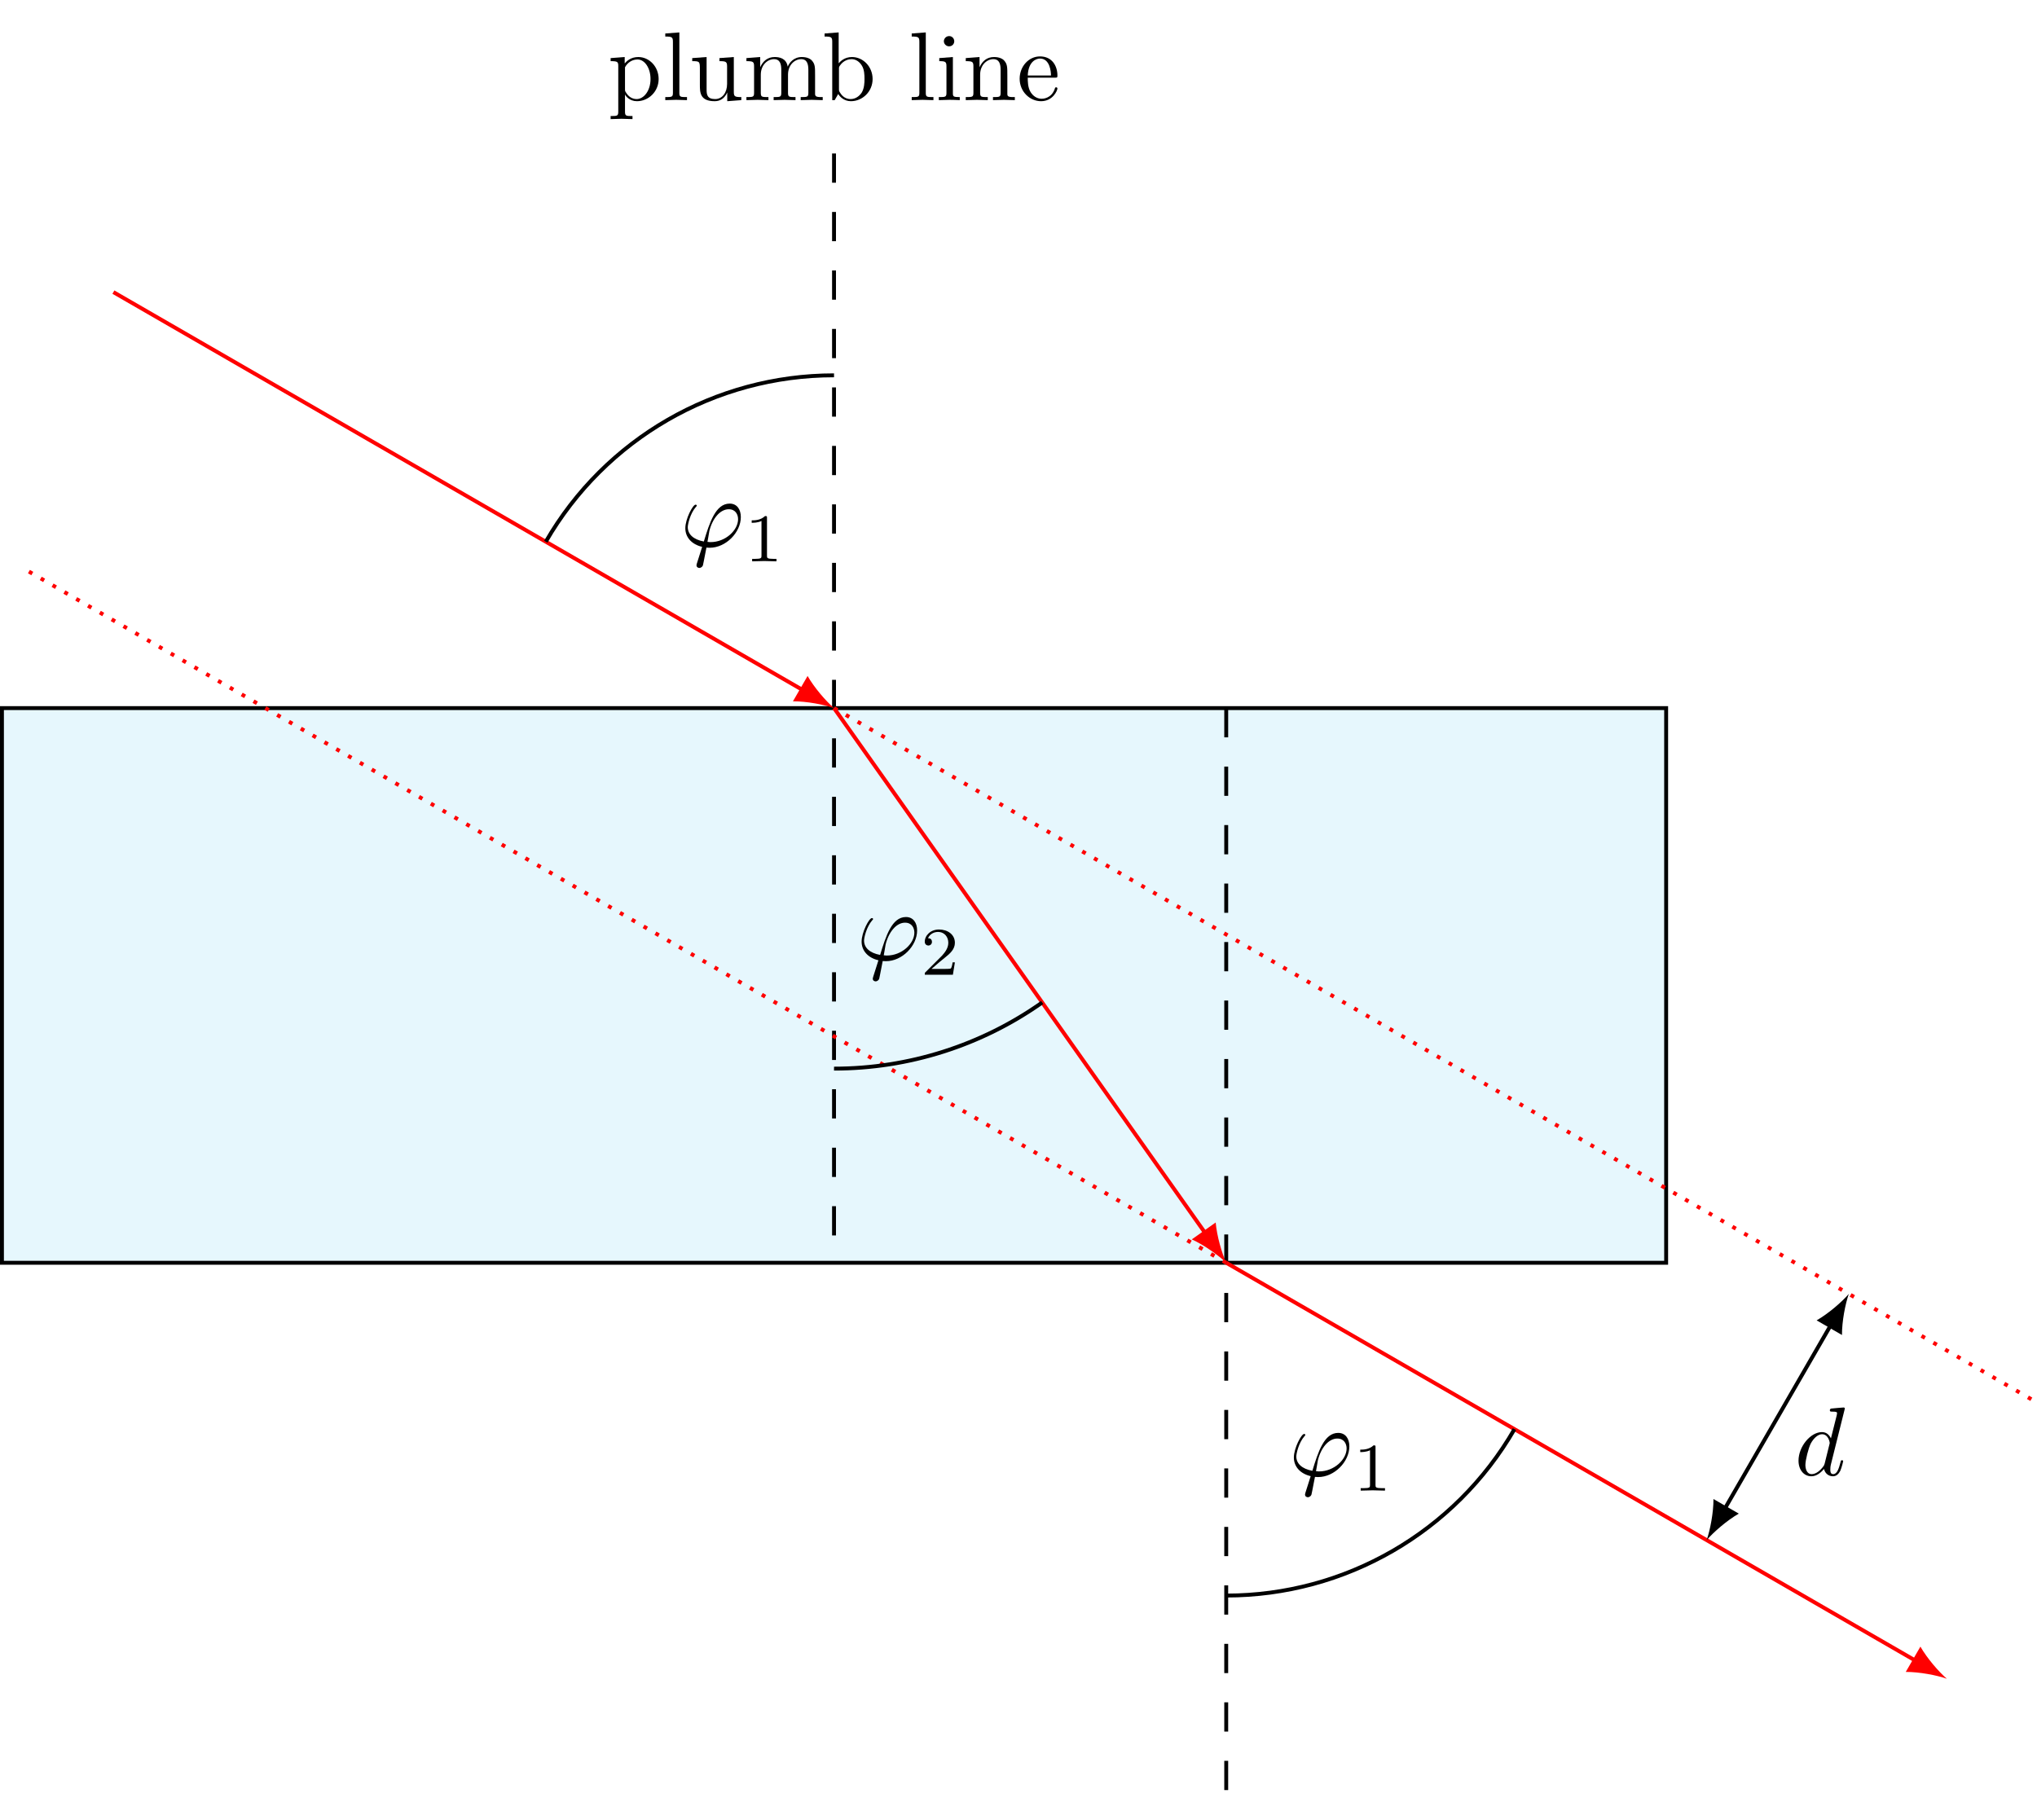
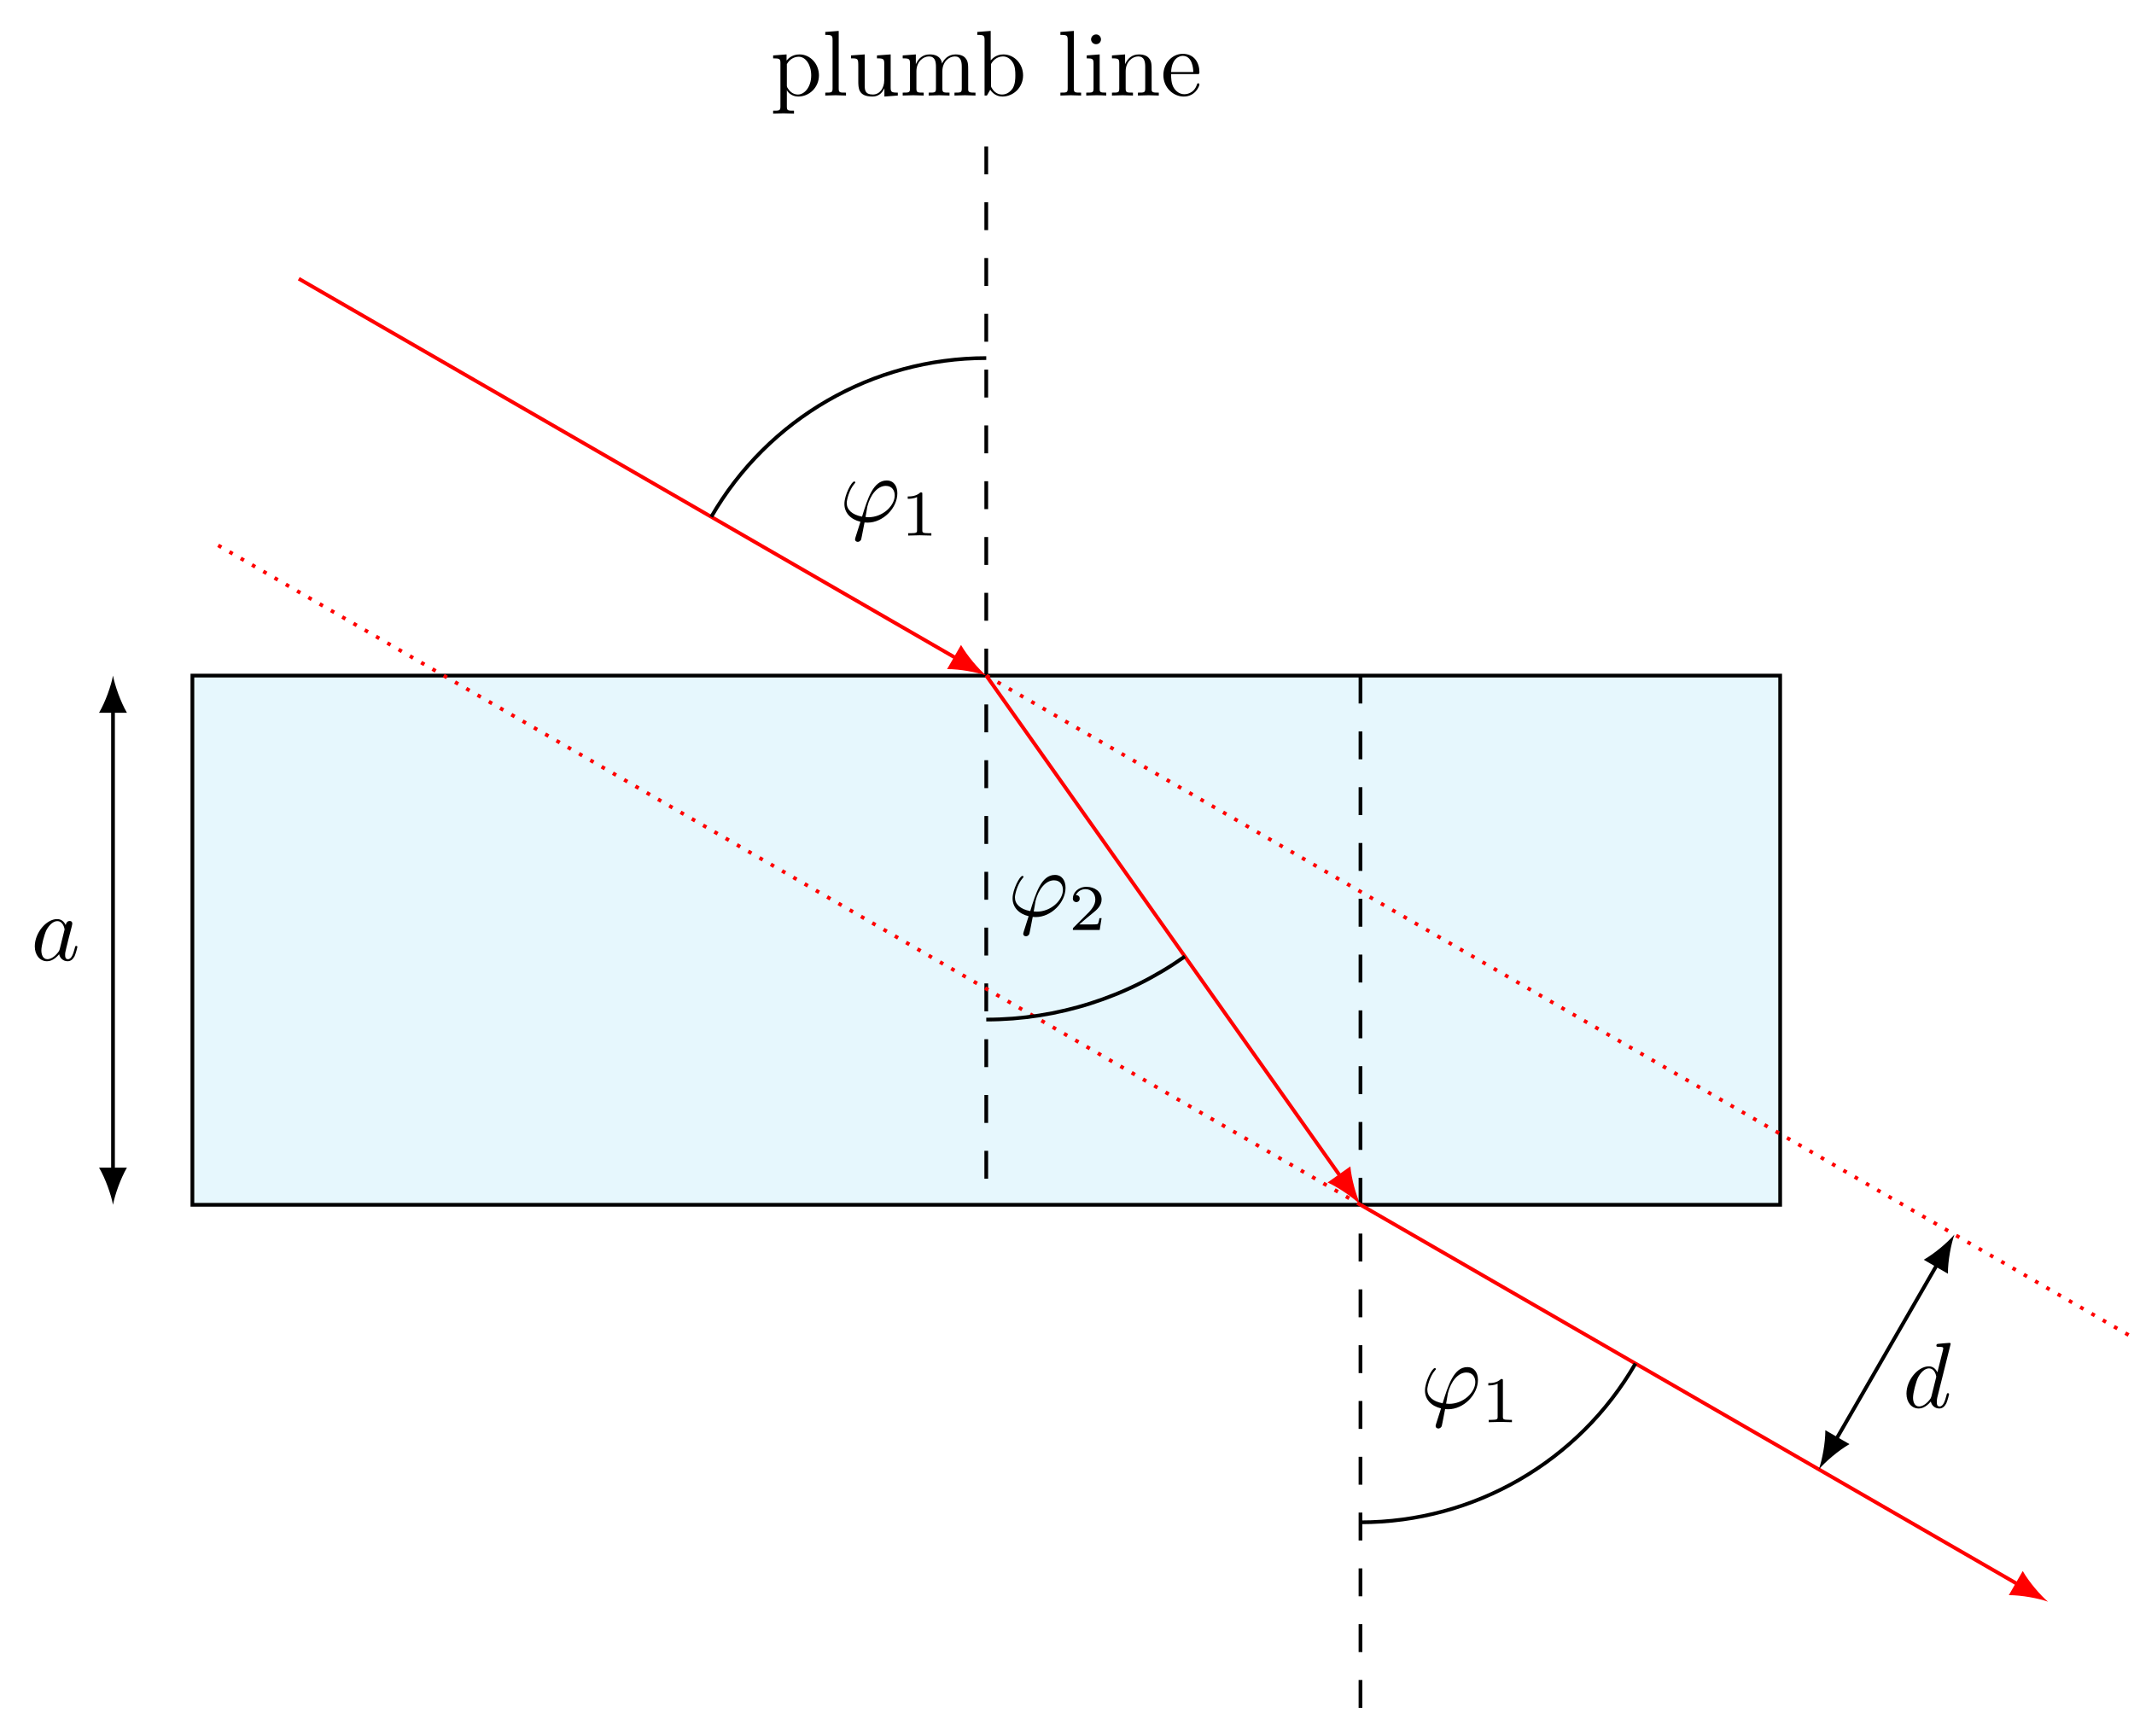
- <svg xmlns="http://www.w3.org/2000/svg" xmlns:xlink="http://www.w3.org/1999/xlink" width="208.182pt" height="185.965pt" viewBox="0 0 208.182 185.965">
+ <svg xmlns="http://www.w3.org/2000/svg" xmlns:xlink="http://www.w3.org/1999/xlink" width="228.594pt" height="185.965pt" viewBox="0 0 228.594 185.965">
  <defs>
    <g>
      <g id="glyph-0-0">
        <path d="M 5.188 -2.156 C 5.188 -3.422 4.234 -4.406 3.109 -4.406 C 2.328 -4.406 1.906 -3.969 1.719 -3.75 L 1.719 -4.406 L 0.281 -4.297 L 0.281 -3.984 C 0.984 -3.984 1.062 -3.922 1.062 -3.484 L 1.062 1.172 C 1.062 1.625 0.953 1.625 0.281 1.625 L 0.281 1.938 L 1.391 1.906 L 2.516 1.938 L 2.516 1.625 C 1.859 1.625 1.75 1.625 1.75 1.172 L 1.75 -0.594 C 1.797 -0.422 2.219 0.109 2.969 0.109 C 4.156 0.109 5.188 -0.875 5.188 -2.156 Z M 4.359 -2.156 C 4.359 -0.953 3.672 -0.109 2.938 -0.109 C 2.531 -0.109 2.156 -0.312 1.891 -0.719 C 1.75 -0.922 1.75 -0.938 1.75 -1.141 L 1.75 -3.359 C 2.031 -3.875 2.516 -4.156 3.031 -4.156 C 3.766 -4.156 4.359 -3.281 4.359 -2.156 Z M 4.359 -2.156 " />
      </g>
      <g id="glyph-0-1">
        <path d="M 2.547 0 L 2.547 -0.312 C 1.875 -0.312 1.766 -0.312 1.766 -0.75 L 1.766 -6.922 L 0.328 -6.812 L 0.328 -6.5 C 1.031 -6.5 1.109 -6.438 1.109 -5.938 L 1.109 -0.75 C 1.109 -0.312 1 -0.312 0.328 -0.312 L 0.328 0 L 1.438 -0.031 Z M 2.547 0 " />
      </g>
      <g id="glyph-0-2">
        <path d="M 5.328 0 L 5.328 -0.312 C 4.641 -0.312 4.562 -0.375 4.562 -0.875 L 4.562 -4.406 L 3.094 -4.297 L 3.094 -3.984 C 3.781 -3.984 3.875 -3.922 3.875 -3.422 L 3.875 -1.656 C 3.875 -0.781 3.391 -0.109 2.656 -0.109 C 1.828 -0.109 1.781 -0.578 1.781 -1.094 L 1.781 -4.406 L 0.312 -4.297 L 0.312 -3.984 C 1.094 -3.984 1.094 -3.953 1.094 -3.078 L 1.094 -1.578 C 1.094 -0.797 1.094 0.109 2.609 0.109 C 3.172 0.109 3.609 -0.172 3.891 -0.781 L 3.891 0.109 Z M 5.328 0 " />
      </g>
      <g id="glyph-0-3">
        <path d="M 8.109 0 L 8.109 -0.312 C 7.594 -0.312 7.344 -0.312 7.328 -0.609 L 7.328 -2.516 C 7.328 -3.375 7.328 -3.672 7.016 -4.031 C 6.875 -4.203 6.547 -4.406 5.969 -4.406 C 5.141 -4.406 4.688 -3.812 4.531 -3.422 C 4.391 -4.297 3.656 -4.406 3.203 -4.406 C 2.469 -4.406 2 -3.984 1.719 -3.359 L 1.719 -4.406 L 0.312 -4.297 L 0.312 -3.984 C 1.016 -3.984 1.094 -3.922 1.094 -3.422 L 1.094 -0.75 C 1.094 -0.312 0.984 -0.312 0.312 -0.312 L 0.312 0 L 1.453 -0.031 L 2.562 0 L 2.562 -0.312 C 1.891 -0.312 1.781 -0.312 1.781 -0.75 L 1.781 -2.594 C 1.781 -3.625 2.5 -4.188 3.125 -4.188 C 3.766 -4.188 3.875 -3.656 3.875 -3.078 L 3.875 -0.75 C 3.875 -0.312 3.766 -0.312 3.094 -0.312 L 3.094 0 L 4.219 -0.031 L 5.328 0 L 5.328 -0.312 C 4.672 -0.312 4.562 -0.312 4.562 -0.75 L 4.562 -2.594 C 4.562 -3.625 5.266 -4.188 5.906 -4.188 C 6.531 -4.188 6.641 -3.656 6.641 -3.078 L 6.641 -0.75 C 6.641 -0.312 6.531 -0.312 5.859 -0.312 L 5.859 0 L 6.984 -0.031 Z M 8.109 0 " />
      </g>
      <g id="glyph-0-4">
        <path d="M 5.188 -2.156 C 5.188 -3.422 4.219 -4.406 3.078 -4.406 C 2.297 -4.406 1.875 -3.938 1.719 -3.766 L 1.719 -6.922 L 0.281 -6.812 L 0.281 -6.5 C 0.984 -6.5 1.062 -6.438 1.062 -5.938 L 1.062 0 L 1.312 0 L 1.672 -0.625 C 1.812 -0.391 2.234 0.109 2.969 0.109 C 4.156 0.109 5.188 -0.875 5.188 -2.156 Z M 4.359 -2.156 C 4.359 -1.797 4.344 -1.203 4.062 -0.75 C 3.844 -0.438 3.469 -0.109 2.938 -0.109 C 2.484 -0.109 2.125 -0.344 1.891 -0.719 C 1.75 -0.922 1.75 -0.953 1.75 -1.141 L 1.75 -3.188 C 1.75 -3.375 1.75 -3.391 1.859 -3.547 C 2.25 -4.109 2.797 -4.188 3.031 -4.188 C 3.484 -4.188 3.844 -3.922 4.078 -3.547 C 4.344 -3.141 4.359 -2.578 4.359 -2.156 Z M 4.359 -2.156 " />
      </g>
      <g id="glyph-0-5">
        <path d="M 2.469 0 L 2.469 -0.312 C 1.797 -0.312 1.766 -0.359 1.766 -0.75 L 1.766 -4.406 L 0.375 -4.297 L 0.375 -3.984 C 1.016 -3.984 1.109 -3.922 1.109 -3.438 L 1.109 -0.75 C 1.109 -0.312 1 -0.312 0.328 -0.312 L 0.328 0 L 1.422 -0.031 C 1.781 -0.031 2.125 -0.016 2.469 0 Z M 1.906 -6.016 C 1.906 -6.297 1.688 -6.547 1.391 -6.547 C 1.047 -6.547 0.844 -6.266 0.844 -6.016 C 0.844 -5.75 1.078 -5.5 1.375 -5.5 C 1.719 -5.5 1.906 -5.766 1.906 -6.016 Z M 1.906 -6.016 " />
      </g>
      <g id="glyph-0-6">
        <path d="M 5.328 0 L 5.328 -0.312 C 4.812 -0.312 4.562 -0.312 4.562 -0.609 L 4.562 -2.516 C 4.562 -3.375 4.562 -3.672 4.25 -4.031 C 4.109 -4.203 3.781 -4.406 3.203 -4.406 C 2.469 -4.406 2 -3.984 1.719 -3.359 L 1.719 -4.406 L 0.312 -4.297 L 0.312 -3.984 C 1.016 -3.984 1.094 -3.922 1.094 -3.422 L 1.094 -0.75 C 1.094 -0.312 0.984 -0.312 0.312 -0.312 L 0.312 0 L 1.453 -0.031 L 2.562 0 L 2.562 -0.312 C 1.891 -0.312 1.781 -0.312 1.781 -0.75 L 1.781 -2.594 C 1.781 -3.625 2.5 -4.188 3.125 -4.188 C 3.766 -4.188 3.875 -3.656 3.875 -3.078 L 3.875 -0.75 C 3.875 -0.312 3.766 -0.312 3.094 -0.312 L 3.094 0 L 4.219 -0.031 Z M 5.328 0 " />
      </g>
      <g id="glyph-0-7">
        <path d="M 4.141 -1.188 C 4.141 -1.281 4.062 -1.312 4 -1.312 C 3.922 -1.312 3.891 -1.25 3.875 -1.172 C 3.531 -0.141 2.625 -0.141 2.531 -0.141 C 2.031 -0.141 1.641 -0.438 1.406 -0.812 C 1.109 -1.281 1.109 -1.938 1.109 -2.297 L 3.891 -2.297 C 4.109 -2.297 4.141 -2.297 4.141 -2.516 C 4.141 -3.5 3.594 -4.469 2.359 -4.469 C 1.203 -4.469 0.281 -3.438 0.281 -2.188 C 0.281 -0.859 1.328 0.109 2.469 0.109 C 3.688 0.109 4.141 -1 4.141 -1.188 Z M 3.484 -2.516 L 1.109 -2.516 C 1.172 -4 2.016 -4.25 2.359 -4.25 C 3.375 -4.25 3.484 -2.906 3.484 -2.516 Z M 3.484 -2.516 " />
      </g>
      <g id="glyph-1-0">
+         <path d="M 3.719 -3.766 C 3.531 -4.141 3.25 -4.406 2.797 -4.406 C 1.641 -4.406 0.406 -2.938 0.406 -1.484 C 0.406 -0.547 0.953 0.109 1.719 0.109 C 1.922 0.109 2.422 0.062 3.016 -0.641 C 3.094 -0.219 3.453 0.109 3.922 0.109 C 4.281 0.109 4.5 -0.125 4.672 -0.438 C 4.828 -0.797 4.969 -1.406 4.969 -1.422 C 4.969 -1.531 4.875 -1.531 4.844 -1.531 C 4.75 -1.531 4.734 -1.484 4.703 -1.344 C 4.531 -0.703 4.359 -0.109 3.953 -0.109 C 3.672 -0.109 3.656 -0.375 3.656 -0.562 C 3.656 -0.781 3.672 -0.875 3.781 -1.312 C 3.891 -1.719 3.906 -1.828 4 -2.203 L 4.359 -3.594 C 4.422 -3.875 4.422 -3.891 4.422 -3.938 C 4.422 -4.109 4.312 -4.203 4.141 -4.203 C 3.891 -4.203 3.75 -3.984 3.719 -3.766 Z M 3.078 -1.188 C 3.016 -1 3.016 -0.984 2.875 -0.812 C 2.438 -0.266 2.031 -0.109 1.75 -0.109 C 1.25 -0.109 1.109 -0.656 1.109 -1.047 C 1.109 -1.547 1.422 -2.766 1.656 -3.234 C 1.969 -3.812 2.406 -4.188 2.812 -4.188 C 3.453 -4.188 3.594 -3.375 3.594 -3.312 C 3.594 -3.25 3.578 -3.188 3.562 -3.141 Z M 3.078 -1.188 " />
+       </g>
+       <g id="glyph-1-1">
        <path d="M 5.141 -6.812 C 5.141 -6.812 5.141 -6.922 5.016 -6.922 C 4.859 -6.922 3.922 -6.828 3.75 -6.812 C 3.672 -6.797 3.609 -6.75 3.609 -6.625 C 3.609 -6.5 3.703 -6.5 3.844 -6.5 C 4.328 -6.5 4.344 -6.438 4.344 -6.328 L 4.312 -6.125 L 3.719 -3.766 C 3.531 -4.141 3.25 -4.406 2.797 -4.406 C 1.641 -4.406 0.406 -2.938 0.406 -1.484 C 0.406 -0.547 0.953 0.109 1.719 0.109 C 1.922 0.109 2.422 0.062 3.016 -0.641 C 3.094 -0.219 3.453 0.109 3.922 0.109 C 4.281 0.109 4.5 -0.125 4.672 -0.438 C 4.828 -0.797 4.969 -1.406 4.969 -1.422 C 4.969 -1.531 4.875 -1.531 4.844 -1.531 C 4.75 -1.531 4.734 -1.484 4.703 -1.344 C 4.531 -0.703 4.359 -0.109 3.953 -0.109 C 3.672 -0.109 3.656 -0.375 3.656 -0.562 C 3.656 -0.812 3.672 -0.875 3.703 -1.047 Z M 3.078 -1.188 C 3.016 -1 3.016 -0.984 2.875 -0.812 C 2.438 -0.266 2.031 -0.109 1.75 -0.109 C 1.25 -0.109 1.109 -0.656 1.109 -1.047 C 1.109 -1.547 1.422 -2.766 1.656 -3.234 C 1.969 -3.812 2.406 -4.188 2.812 -4.188 C 3.453 -4.188 3.594 -3.375 3.594 -3.312 C 3.594 -3.25 3.578 -3.188 3.562 -3.141 Z M 3.078 -1.188 " />
      </g>
-       <g id="glyph-1-1">
+       <g id="glyph-1-2">
        <path d="M 1.688 1.688 C 1.656 1.828 1.641 1.844 1.641 1.891 C 1.641 2.109 1.828 2.172 1.938 2.172 C 1.984 2.172 2.203 2.141 2.297 1.906 C 2.328 1.828 2.375 1.5 2.656 0.094 C 2.734 0.094 2.812 0.109 2.984 0.109 C 4.641 0.109 6.172 -1.453 6.172 -3.031 C 6.172 -3.812 5.781 -4.406 5.031 -4.406 C 3.594 -4.406 2.984 -2.469 2.391 -0.531 C 1.312 -0.734 0.75 -1.281 0.75 -2 C 0.75 -2.281 0.984 -3.375 1.578 -4.062 C 1.672 -4.156 1.672 -4.172 1.672 -4.203 C 1.672 -4.234 1.641 -4.297 1.547 -4.297 C 1.266 -4.297 0.5 -2.844 0.5 -1.891 C 0.5 -0.953 1.156 -0.234 2.219 0.016 Z M 3.078 -0.469 C 2.984 -0.469 2.969 -0.469 2.891 -0.484 C 2.766 -0.484 2.766 -0.484 2.766 -0.516 C 2.766 -0.531 2.938 -1.453 2.953 -1.594 C 3.266 -2.875 4.047 -3.828 4.938 -3.828 C 5.625 -3.828 5.891 -3.297 5.891 -2.812 C 5.891 -1.688 4.609 -0.469 3.078 -0.469 Z M 3.078 -0.469 " />
      </g>
      <g id="glyph-2-0">
        <path d="M 2.328 -4.438 C 2.328 -4.625 2.328 -4.625 2.125 -4.625 C 1.672 -4.188 1.047 -4.188 0.766 -4.188 L 0.766 -3.938 C 0.922 -3.938 1.391 -3.938 1.766 -4.125 L 1.766 -0.578 C 1.766 -0.344 1.766 -0.25 1.078 -0.25 L 0.812 -0.25 L 0.812 0 C 0.938 0 1.797 -0.031 2.047 -0.031 C 2.266 -0.031 3.141 0 3.297 0 L 3.297 -0.25 L 3.031 -0.25 C 2.328 -0.25 2.328 -0.344 2.328 -0.578 Z M 2.328 -4.438 " />
      </g>
      <g id="glyph-2-1">
        <path d="M 3.516 -1.266 L 3.281 -1.266 C 3.266 -1.109 3.188 -0.703 3.094 -0.641 C 3.047 -0.594 2.516 -0.594 2.406 -0.594 L 1.125 -0.594 C 1.859 -1.234 2.109 -1.438 2.516 -1.766 C 3.031 -2.172 3.516 -2.609 3.516 -3.266 C 3.516 -4.109 2.781 -4.625 1.891 -4.625 C 1.031 -4.625 0.438 -4.016 0.438 -3.375 C 0.438 -3.031 0.734 -2.984 0.812 -2.984 C 0.969 -2.984 1.172 -3.109 1.172 -3.359 C 1.172 -3.484 1.125 -3.734 0.766 -3.734 C 0.984 -4.219 1.453 -4.375 1.781 -4.375 C 2.484 -4.375 2.844 -3.828 2.844 -3.266 C 2.844 -2.656 2.406 -2.188 2.188 -1.938 L 0.516 -0.266 C 0.438 -0.203 0.438 -0.188 0.438 0 L 3.312 0 Z M 3.516 -1.266 " />
      </g>
    </g>
    <clipPath id="clip-0">
-       <path clip-rule="nonzero" d="M 125 72 L 126 72 L 126 185.965 L 125 185.965 Z M 125 72 " />
+       <path clip-rule="nonzero" d="M 145 72 L 146 72 L 146 185.965 L 145 185.965 Z M 145 72 " />
    </clipPath>
    <clipPath id="clip-1">
-       <path clip-rule="nonzero" d="M 79 66 L 208.184 66 L 208.184 149 L 79 149 Z M 79 66 " />
+       <path clip-rule="nonzero" d="M 100 66 L 228.594 66 L 228.594 149 L 100 149 Z M 100 66 " />
    </clipPath>
  </defs>
-   <path fill-rule="nonzero" fill="rgb(90.001%, 96.783%, 99.373%)" fill-opacity="1" stroke-width="0.399" stroke-linecap="butt" stroke-linejoin="miter" stroke="rgb(0%, 0%, 0%)" stroke-opacity="1" stroke-miterlimit="10" d="M -85.04 0.001 L -85.04 -56.694 L 85.042 -56.694 L 85.042 0.001 Z M -85.04 0.001 " transform="matrix(1, 0, 0, -1, 85.239, 72.38)" />
-   <path fill="none" stroke-width="0.399" stroke-linecap="butt" stroke-linejoin="miter" stroke="rgb(0%, 0%, 0%)" stroke-opacity="1" stroke-dasharray="2.989 2.989" stroke-miterlimit="10" d="M -0.001 56.693 L -0.001 -56.694 " transform="matrix(1, 0, 0, -1, 85.239, 72.38)" />
+   <path fill-rule="nonzero" fill="rgb(90.001%, 96.783%, 99.373%)" fill-opacity="1" stroke-width="0.399" stroke-linecap="butt" stroke-linejoin="miter" stroke="rgb(0%, 0%, 0%)" stroke-opacity="1" stroke-miterlimit="10" d="M -85.041 0.001 L -85.041 -56.694 L 85.041 -56.694 L 85.041 0.001 Z M -85.041 0.001 " transform="matrix(1, 0, 0, -1, 105.65, 72.38)" />
+   <path fill="none" stroke-width="0.399" stroke-linecap="butt" stroke-linejoin="miter" stroke="rgb(0%, 0%, 0%)" stroke-opacity="1" stroke-dasharray="2.989 2.989" stroke-miterlimit="10" d="M -0.002 56.693 L -0.002 -56.694 " transform="matrix(1, 0, 0, -1, 105.65, 72.38)" />
  <g fill="rgb(0%, 0%, 0%)" fill-opacity="1">
-     <use xlink:href="#glyph-0-0" x="62.125" y="10.235" />
-     <use xlink:href="#glyph-0-1" x="67.664" y="10.235" />
-     <use xlink:href="#glyph-0-2" x="70.434" y="10.235" />
-     <use xlink:href="#glyph-0-3" x="75.973" y="10.235" />
+     <use xlink:href="#glyph-0-0" x="82.537" y="10.235" />
+     <use xlink:href="#glyph-0-1" x="88.076" y="10.235" />
+     <use xlink:href="#glyph-0-2" x="90.846" y="10.235" />
+     <use xlink:href="#glyph-0-3" x="96.385" y="10.235" />
  </g>
  <g fill="rgb(0%, 0%, 0%)" fill-opacity="1">
-     <use xlink:href="#glyph-0-4" x="83.993" y="10.235" />
+     <use xlink:href="#glyph-0-4" x="104.405" y="10.235" />
  </g>
  <g fill="rgb(0%, 0%, 0%)" fill-opacity="1">
-     <use xlink:href="#glyph-0-1" x="92.85" y="10.235" />
-     <use xlink:href="#glyph-0-5" x="95.619" y="10.235" />
-     <use xlink:href="#glyph-0-6" x="98.389" y="10.235" />
-     <use xlink:href="#glyph-0-7" x="103.928" y="10.235" />
+     <use xlink:href="#glyph-0-1" x="113.262" y="10.235" />
+     <use xlink:href="#glyph-0-5" x="116.031" y="10.235" />
+     <use xlink:href="#glyph-0-6" x="118.801" y="10.235" />
+     <use xlink:href="#glyph-0-7" x="124.34" y="10.235" />
  </g>
-   <path fill="none" stroke-width="0.399" stroke-linecap="butt" stroke-linejoin="miter" stroke="rgb(100%, 0%, 0%)" stroke-opacity="1" stroke-miterlimit="10" d="M -73.649 42.521 L -3.106 1.794 " transform="matrix(1, 0, 0, -1, 85.239, 72.38)" />
-   <path fill-rule="nonzero" fill="rgb(100%, 0%, 0%)" fill-opacity="1" d="M 85.238 72.379 C 84.418 71.676 83.223 70.297 82.535 69.094 L 81.039 71.684 C 82.426 71.676 84.219 72.02 85.238 72.379 " />
-   <path fill="none" stroke-width="0.399" stroke-linecap="butt" stroke-linejoin="miter" stroke="rgb(100%, 0%, 0%)" stroke-opacity="1" stroke-miterlimit="10" d="M -0.001 0.001 L 38.011 -53.765 " transform="matrix(1, 0, 0, -1, 85.239, 72.38)" />
-   <path fill-rule="nonzero" fill="rgb(100%, 0%, 0%)" fill-opacity="1" d="M 125.32 129.074 C 124.871 128.09 124.363 126.336 124.242 124.957 L 121.801 126.684 C 123.062 127.258 124.547 128.32 125.32 129.074 " />
+   <path fill="none" stroke-width="0.399" stroke-linecap="butt" stroke-linejoin="miter" stroke="rgb(100%, 0%, 0%)" stroke-opacity="1" stroke-miterlimit="10" d="M -73.646 42.521 L -3.107 1.794 " transform="matrix(1, 0, 0, -1, 105.65, 72.38)" />
+   <path fill-rule="nonzero" fill="rgb(100%, 0%, 0%)" fill-opacity="1" d="M 105.648 72.379 C 104.828 71.676 103.633 70.297 102.945 69.094 L 101.453 71.684 C 102.836 71.676 104.629 72.02 105.648 72.379 " />
+   <path fill="none" stroke-width="0.399" stroke-linecap="butt" stroke-linejoin="miter" stroke="rgb(100%, 0%, 0%)" stroke-opacity="1" stroke-miterlimit="10" d="M -0.002 0.001 L 38.014 -53.765 " transform="matrix(1, 0, 0, -1, 105.65, 72.38)" />
+   <path fill-rule="nonzero" fill="rgb(100%, 0%, 0%)" fill-opacity="1" d="M 145.734 129.074 C 145.281 128.09 144.773 126.336 144.652 124.957 L 142.211 126.684 C 143.473 127.258 144.957 128.32 145.734 129.074 " />
  <g clip-path="url(#clip-0)">
-     <path fill="none" stroke-width="0.399" stroke-linecap="butt" stroke-linejoin="miter" stroke="rgb(0%, 0%, 0%)" stroke-opacity="1" stroke-dasharray="2.989 2.989" stroke-miterlimit="10" d="M 40.081 0.001 L 40.081 -113.386 " transform="matrix(1, 0, 0, -1, 85.239, 72.38)" />
+     <path fill="none" stroke-width="0.399" stroke-linecap="butt" stroke-linejoin="miter" stroke="rgb(0%, 0%, 0%)" stroke-opacity="1" stroke-dasharray="2.989 2.989" stroke-miterlimit="10" d="M 40.084 0.001 L 40.084 -113.386 " transform="matrix(1, 0, 0, -1, 105.65, 72.38)" />
  </g>
-   <path fill="none" stroke-width="0.399" stroke-linecap="butt" stroke-linejoin="miter" stroke="rgb(100%, 0%, 0%)" stroke-opacity="1" stroke-miterlimit="10" d="M 40.081 -56.694 L 110.624 -97.421 " transform="matrix(1, 0, 0, -1, 85.239, 72.38)" />
-   <path fill-rule="nonzero" fill="rgb(100%, 0%, 0%)" fill-opacity="1" d="M 198.969 171.594 C 198.148 170.891 196.953 169.508 196.266 168.309 L 194.77 170.895 C 196.156 170.891 197.949 171.234 198.969 171.594 " />
-   <path fill="none" stroke-width="0.399" stroke-linecap="butt" stroke-linejoin="miter" stroke="rgb(100%, 0%, 0%)" stroke-opacity="1" stroke-dasharray="0.399 0.996" stroke-miterlimit="10" d="M 40.081 -56.694 L -82.661 14.173 " transform="matrix(1, 0, 0, -1, 85.239, 72.38)" />
+   <path fill="none" stroke-width="0.399" stroke-linecap="butt" stroke-linejoin="miter" stroke="rgb(100%, 0%, 0%)" stroke-opacity="1" stroke-miterlimit="10" d="M 40.084 -56.694 L 110.623 -97.421 " transform="matrix(1, 0, 0, -1, 105.65, 72.38)" />
+   <path fill-rule="nonzero" fill="rgb(100%, 0%, 0%)" fill-opacity="1" d="M 219.379 171.594 C 218.559 170.891 217.363 169.508 216.676 168.309 L 215.184 170.895 C 216.566 170.891 218.359 171.234 219.379 171.594 " />
+   <path fill="none" stroke-width="0.399" stroke-linecap="butt" stroke-linejoin="miter" stroke="rgb(100%, 0%, 0%)" stroke-opacity="1" stroke-dasharray="0.399 0.996" stroke-miterlimit="10" d="M 40.084 -56.694 L -82.662 14.173 " transform="matrix(1, 0, 0, -1, 105.65, 72.38)" />
  <g clip-path="url(#clip-1)">
-     <path fill="none" stroke-width="0.399" stroke-linecap="butt" stroke-linejoin="miter" stroke="rgb(100%, 0%, 0%)" stroke-opacity="1" stroke-dasharray="0.399 0.996" stroke-miterlimit="10" d="M -0.001 0.001 L 122.745 -70.866 " transform="matrix(1, 0, 0, -1, 85.239, 72.38)" />
+     <path fill="none" stroke-width="0.399" stroke-linecap="butt" stroke-linejoin="miter" stroke="rgb(100%, 0%, 0%)" stroke-opacity="1" stroke-dasharray="0.399 0.996" stroke-miterlimit="10" d="M -0.002 0.001 L 122.745 -70.866 " transform="matrix(1, 0, 0, -1, 105.65, 72.38)" />
  </g>
-   <path fill="none" stroke-width="0.399" stroke-linecap="butt" stroke-linejoin="miter" stroke="rgb(0%, 0%, 0%)" stroke-opacity="1" stroke-miterlimit="10" d="M 90.976 -81.933 L 101.917 -62.983 " transform="matrix(1, 0, 0, -1, 85.239, 72.38)" />
-   <path fill-rule="nonzero" fill="rgb(0%, 0%, 0%)" fill-opacity="1" d="M 174.422 157.422 C 175.125 156.602 176.504 155.402 177.707 154.715 L 175.117 153.223 C 175.125 154.605 174.777 156.402 174.422 157.422 " />
-   <path fill-rule="nonzero" fill="rgb(0%, 0%, 0%)" fill-opacity="1" d="M 188.949 132.258 C 188.242 133.078 186.863 134.273 185.66 134.961 L 188.25 136.457 C 188.242 135.07 188.59 133.277 188.949 132.258 " />
+   <path fill="none" stroke-width="0.399" stroke-linecap="butt" stroke-linejoin="miter" stroke="rgb(0%, 0%, 0%)" stroke-opacity="1" stroke-miterlimit="10" d="M -93.545 -3.585 L -93.545 -53.108 " transform="matrix(1, 0, 0, -1, 105.65, 72.38)" />
+   <path fill-rule="nonzero" fill="rgb(0%, 0%, 0%)" fill-opacity="1" d="M 12.105 72.379 C 11.906 73.441 11.309 75.168 10.609 76.363 L 13.598 76.363 C 12.902 75.168 12.305 73.441 12.105 72.379 " />
+   <path fill-rule="nonzero" fill="rgb(0%, 0%, 0%)" fill-opacity="1" d="M 12.105 129.074 C 12.305 128.012 12.902 126.285 13.598 125.09 L 10.609 125.09 C 11.309 126.285 11.906 128.012 12.105 129.074 " />
  <g fill="rgb(0%, 0%, 0%)" fill-opacity="1">
-     <use xlink:href="#glyph-1-0" x="183.403" y="150.788" />
+     <use xlink:href="#glyph-1-0" x="3.321" y="102.871" />
  </g>
-   <path fill="none" stroke-width="0.399" stroke-linecap="butt" stroke-linejoin="miter" stroke="rgb(0%, 0%, 0%)" stroke-opacity="1" stroke-miterlimit="10" d="M -0.001 34.017 C -12.153 34.017 -23.384 27.532 -29.458 17.009 " transform="matrix(1, 0, 0, -1, 85.239, 72.38)" />
+   <path fill="none" stroke-width="0.399" stroke-linecap="butt" stroke-linejoin="miter" stroke="rgb(0%, 0%, 0%)" stroke-opacity="1" stroke-miterlimit="10" d="M 90.975 -81.933 L 101.916 -62.983 " transform="matrix(1, 0, 0, -1, 105.65, 72.38)" />
+   <path fill-rule="nonzero" fill="rgb(0%, 0%, 0%)" fill-opacity="1" d="M 194.832 157.422 C 195.535 156.602 196.918 155.402 198.117 154.715 L 195.531 153.223 C 195.535 154.605 195.191 156.402 194.832 157.422 " />
+   <path fill-rule="nonzero" fill="rgb(0%, 0%, 0%)" fill-opacity="1" d="M 209.359 132.258 C 208.656 133.078 207.273 134.273 206.07 134.961 L 208.66 136.457 C 208.652 135.07 209 133.277 209.359 132.258 " />
  <g fill="rgb(0%, 0%, 0%)" fill-opacity="1">
-     <use xlink:href="#glyph-1-1" x="69.541" y="55.881" />
+     <use xlink:href="#glyph-1-1" x="203.815" y="150.788" />
+   </g>
+   <path fill="none" stroke-width="0.399" stroke-linecap="butt" stroke-linejoin="miter" stroke="rgb(0%, 0%, 0%)" stroke-opacity="1" stroke-miterlimit="10" d="M -0.002 34.017 C -12.15 34.017 -23.384 27.532 -29.459 17.009 " transform="matrix(1, 0, 0, -1, 105.65, 72.38)" />
+   <g fill="rgb(0%, 0%, 0%)" fill-opacity="1">
+     <use xlink:href="#glyph-1-2" x="89.952" y="55.881" />
  </g>
  <g fill="rgb(0%, 0%, 0%)" fill-opacity="1">
-     <use xlink:href="#glyph-2-0" x="76.058" y="57.376" />
+     <use xlink:href="#glyph-2-0" x="96.47" y="57.376" />
  </g>
-   <path fill="none" stroke-width="0.399" stroke-linecap="butt" stroke-linejoin="miter" stroke="rgb(0%, 0%, 0%)" stroke-opacity="1" stroke-miterlimit="10" d="M -0.001 -36.85 C 7.616 -36.85 15.054 -34.487 21.273 -30.089 " transform="matrix(1, 0, 0, -1, 85.239, 72.38)" />
+   <path fill="none" stroke-width="0.399" stroke-linecap="butt" stroke-linejoin="miter" stroke="rgb(0%, 0%, 0%)" stroke-opacity="1" stroke-miterlimit="10" d="M -0.002 -36.85 C 7.616 -36.85 15.053 -34.487 21.272 -30.089 " transform="matrix(1, 0, 0, -1, 105.65, 72.38)" />
  <g fill="rgb(0%, 0%, 0%)" fill-opacity="1">
-     <use xlink:href="#glyph-1-1" x="87.557" y="98.139" />
+     <use xlink:href="#glyph-1-2" x="107.969" y="98.139" />
  </g>
  <g fill="rgb(0%, 0%, 0%)" fill-opacity="1">
-     <use xlink:href="#glyph-2-1" x="94.074" y="99.633" />
+     <use xlink:href="#glyph-2-1" x="114.486" y="99.633" />
  </g>
-   <path fill="none" stroke-width="0.399" stroke-linecap="butt" stroke-linejoin="miter" stroke="rgb(0%, 0%, 0%)" stroke-opacity="1" stroke-miterlimit="10" d="M 40.081 -90.71 C 52.234 -90.71 63.464 -84.225 69.542 -73.702 " transform="matrix(1, 0, 0, -1, 85.239, 72.38)" />
+   <path fill="none" stroke-width="0.399" stroke-linecap="butt" stroke-linejoin="miter" stroke="rgb(0%, 0%, 0%)" stroke-opacity="1" stroke-miterlimit="10" d="M 40.084 -90.71 C 52.233 -90.71 63.467 -84.225 69.541 -73.702 " transform="matrix(1, 0, 0, -1, 105.65, 72.38)" />
  <g fill="rgb(0%, 0%, 0%)" fill-opacity="1">
-     <use xlink:href="#glyph-1-1" x="131.733" y="150.869" />
+     <use xlink:href="#glyph-1-2" x="152.144" y="150.869" />
  </g>
  <g fill="rgb(0%, 0%, 0%)" fill-opacity="1">
-     <use xlink:href="#glyph-2-0" x="138.25" y="152.364" />
+     <use xlink:href="#glyph-2-0" x="158.662" y="152.364" />
  </g>
</svg>
